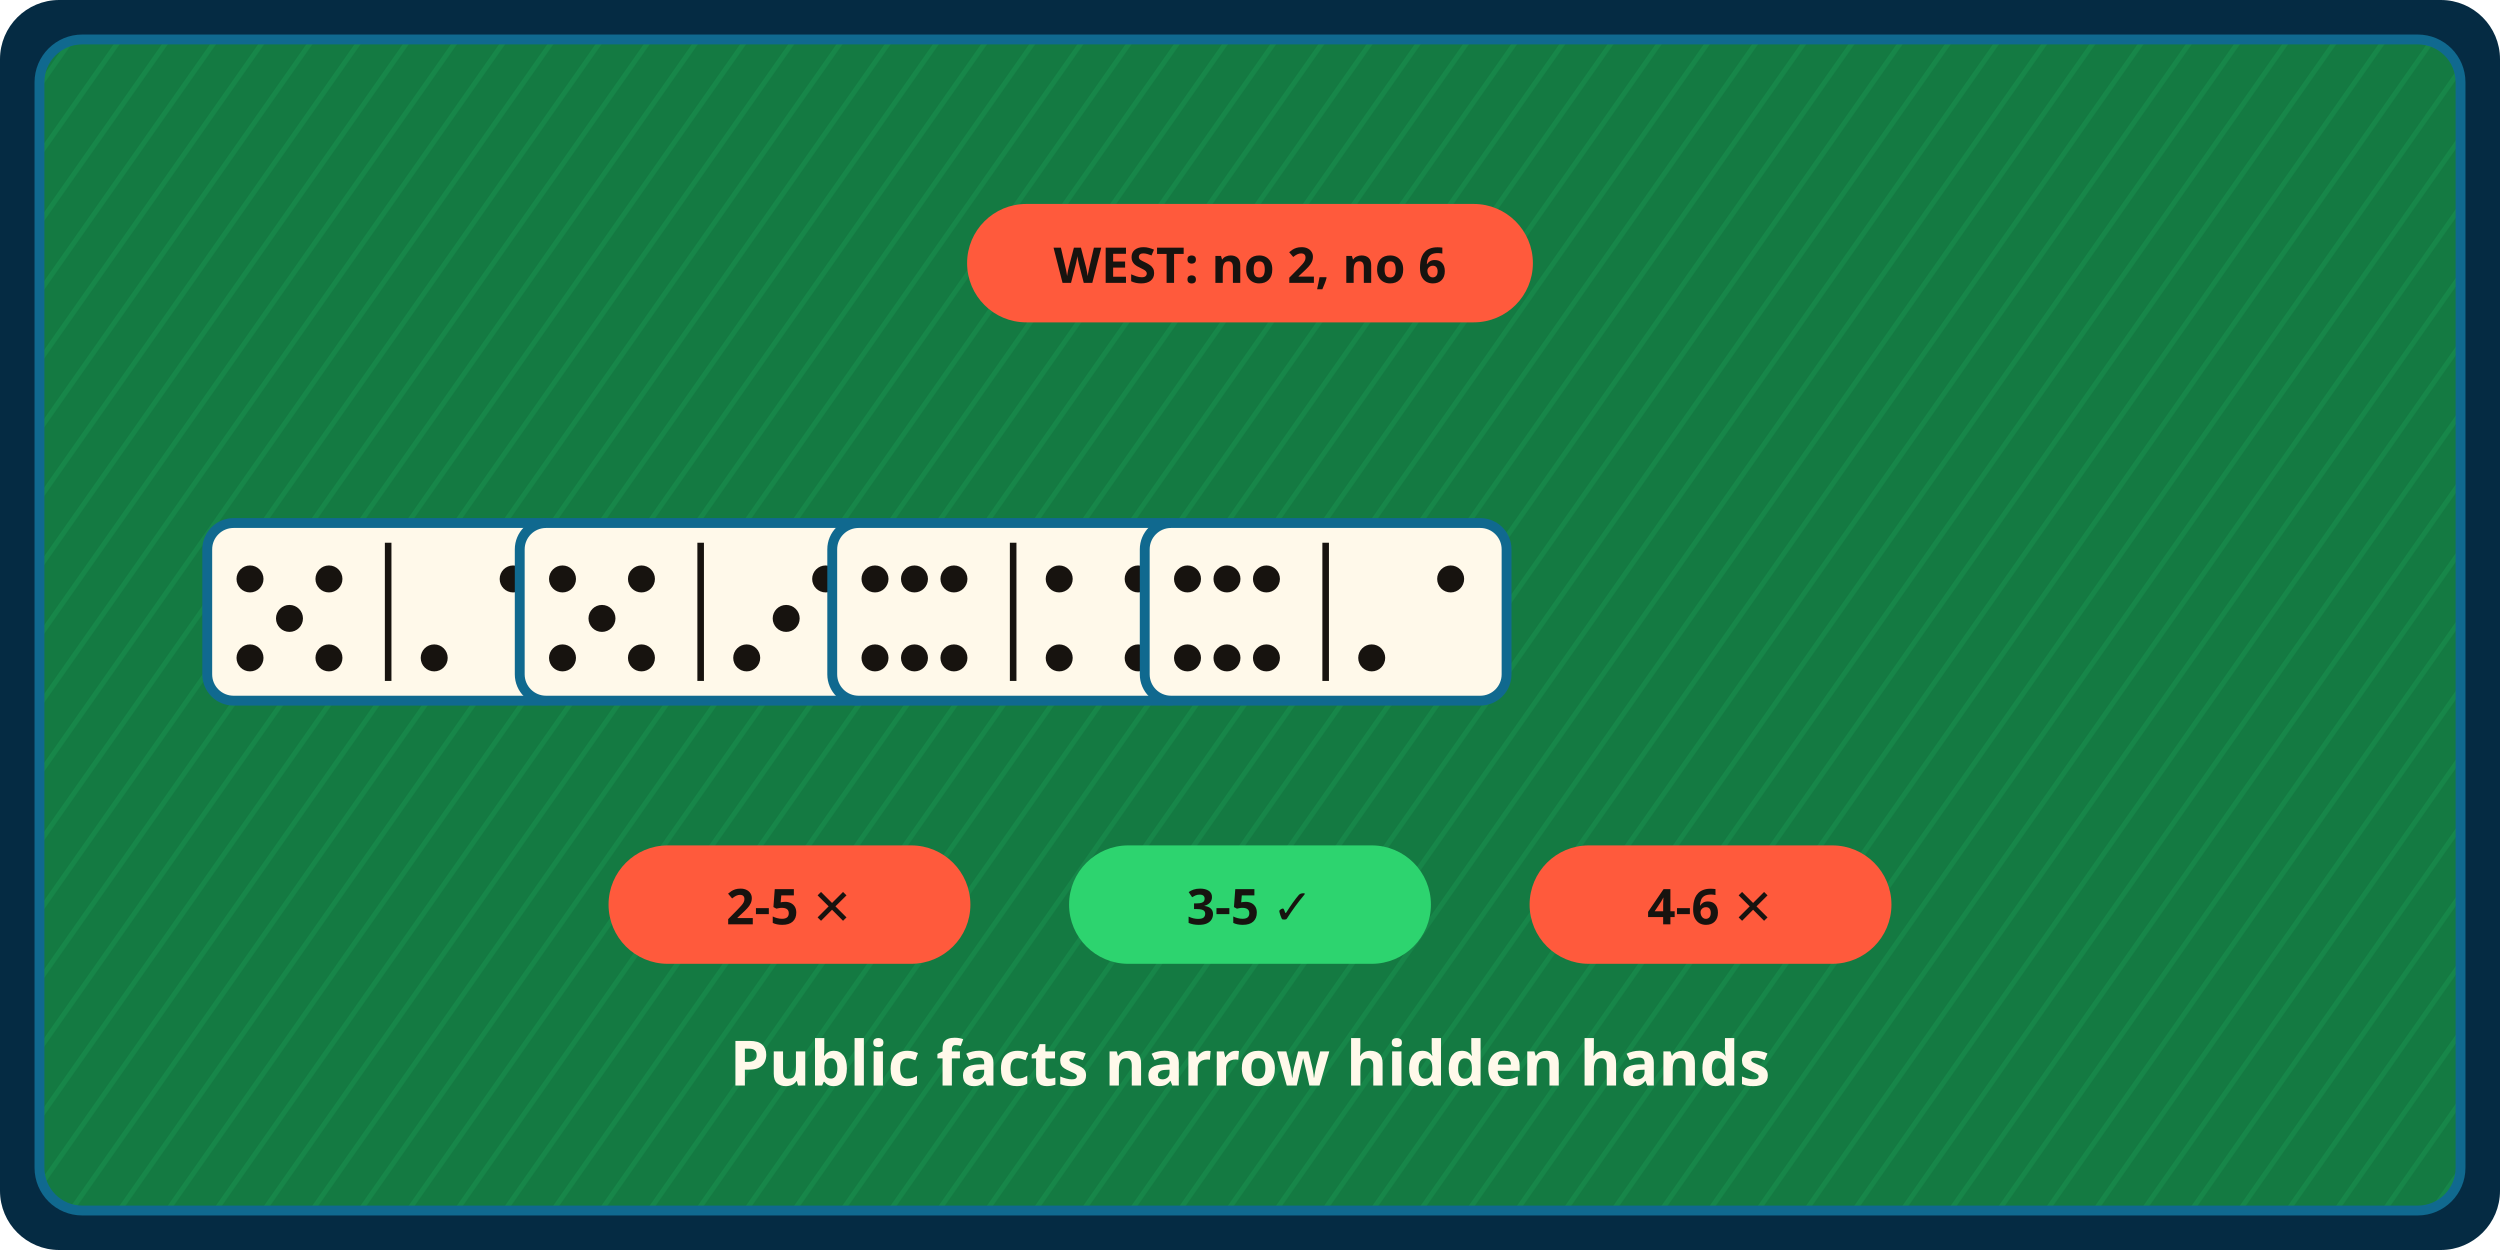
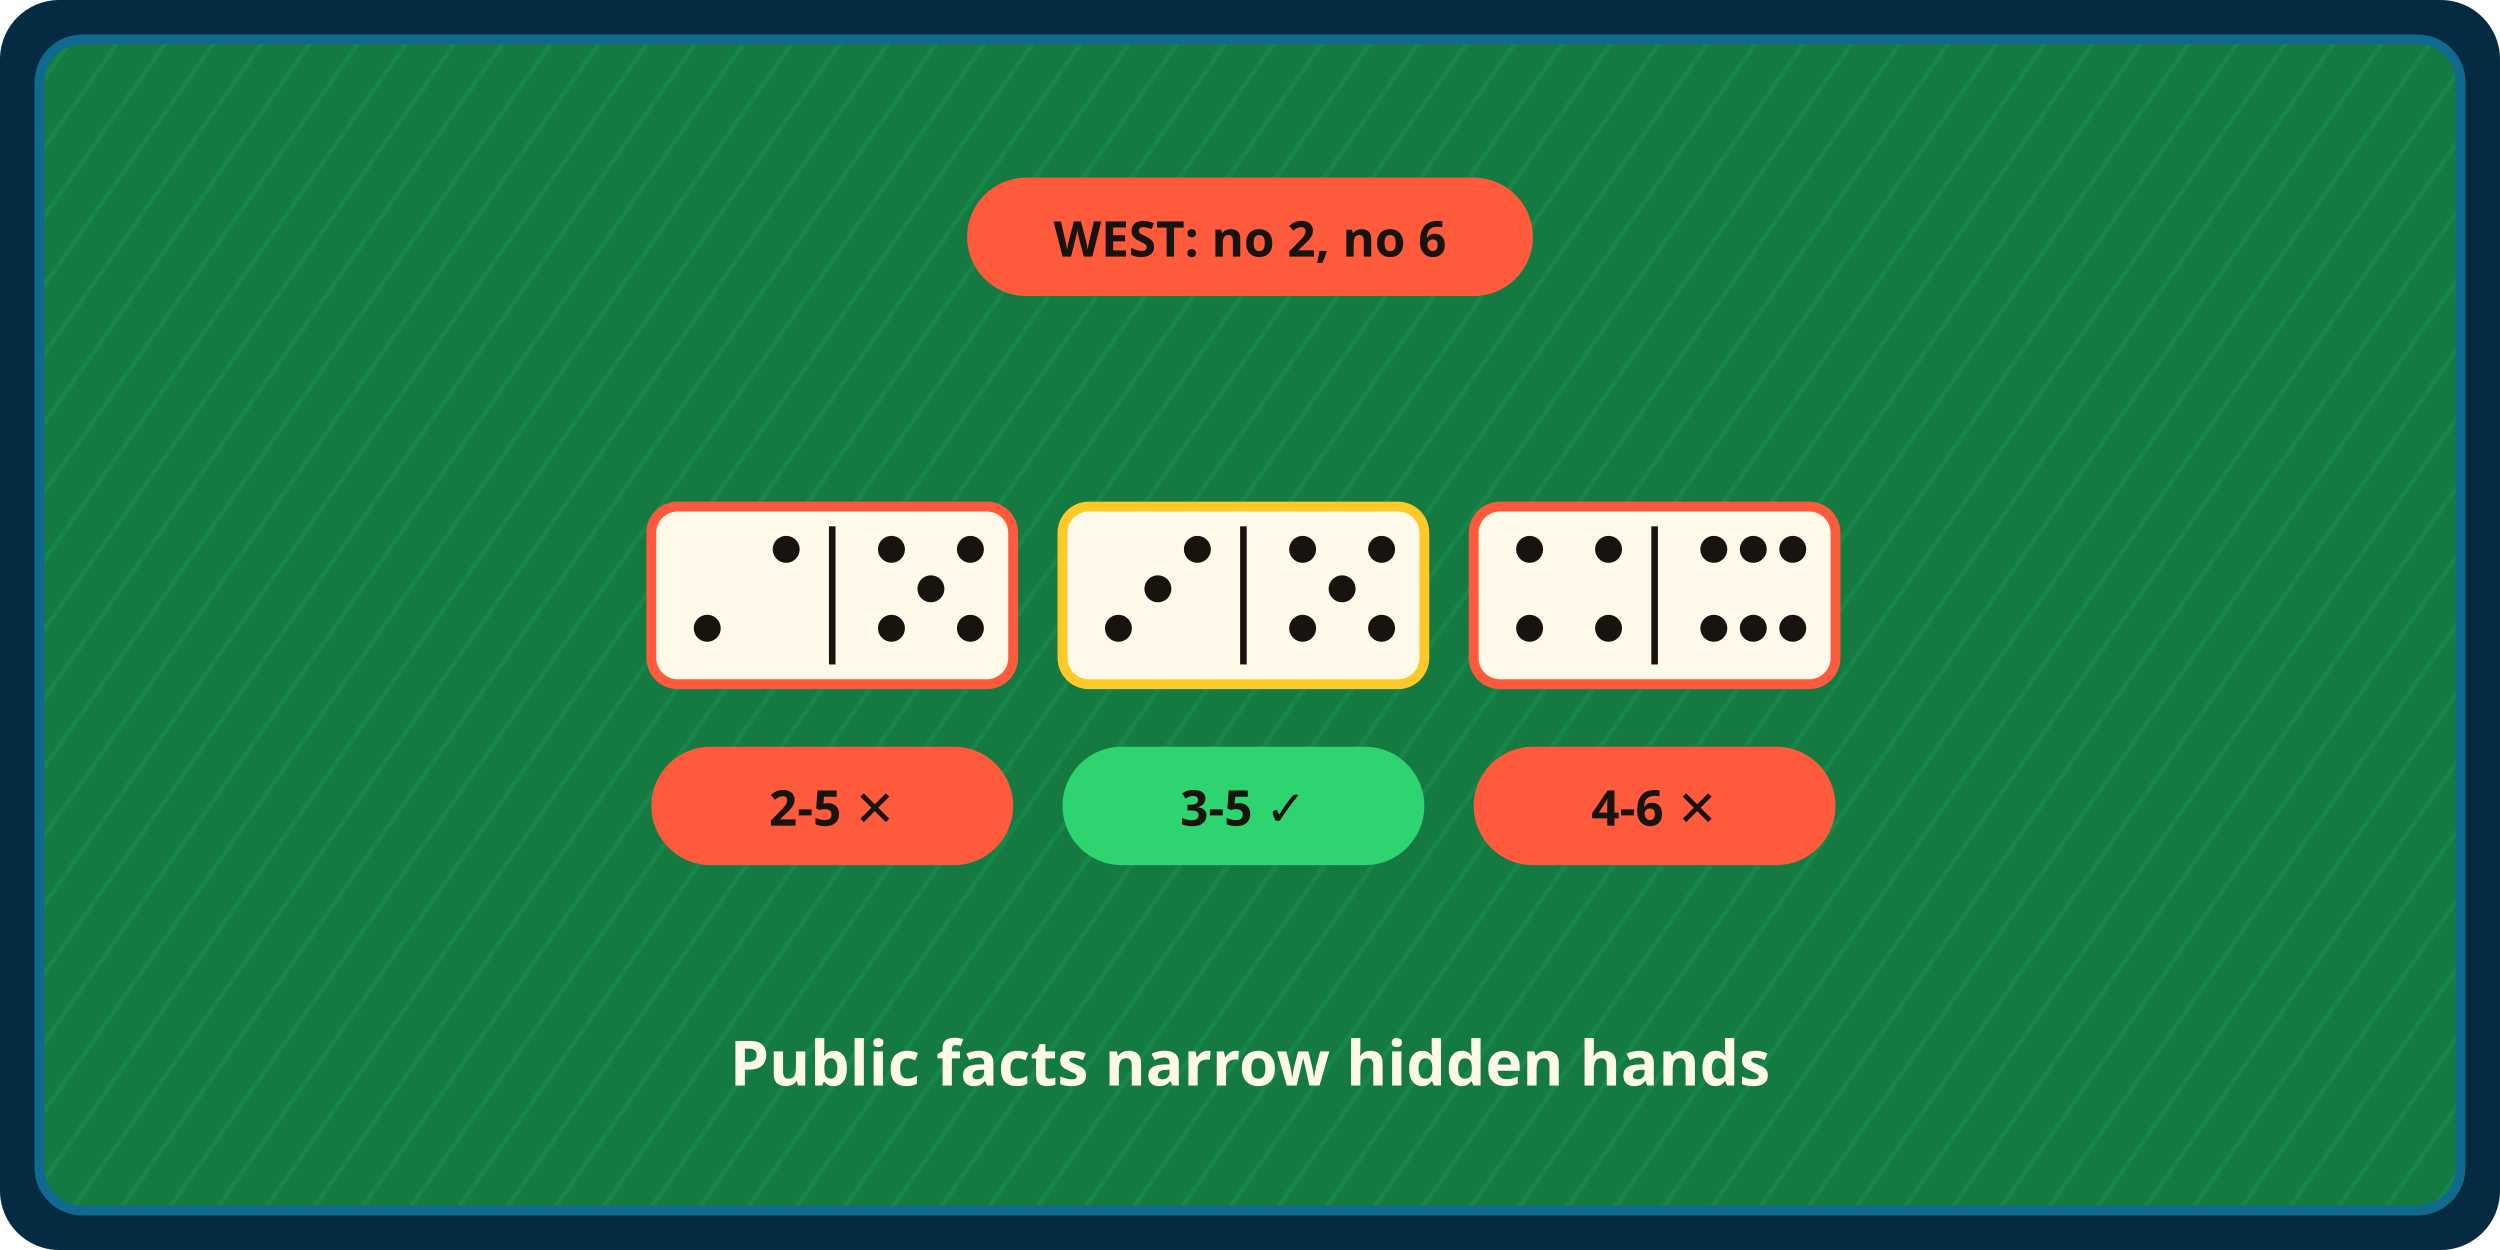
<svg xmlns="http://www.w3.org/2000/svg" viewBox="0 0 760 380" role="img" aria-labelledby="title description">
  <defs>
    <pattern id="felt" width="12" height="12" patternUnits="userSpaceOnUse" patternTransform="rotate(35)">
      <rect width="12" height="12" fill="#147A42" />
      <line x1="0" y1="0" x2="0" y2="12" stroke="#22A45B" stroke-opacity=".28" stroke-width="3" />
    </pattern>
  </defs>
  <rect width="760" height="380" rx="18" fill="#052B43" />
  <rect x="12" y="12" width="736" height="356" rx="13" fill="url(#felt)" stroke="#10698F" stroke-width="3" />
-   <g transform="translate(90 130) scale(1)" opacity="1">
-     <g transform="rotate(90 28 56)">
-       <rect x="1" y="1" width="54" height="110" rx="8" fill="#FFF9EA" stroke="#10698F" stroke-width="3" />
+   <g transform="translate(225 125) scale(1)" opacity="1">
+     <g transform="rotate(-90 28 56)">
+       <rect x="1" y="1" width="54" height="110" rx="8" fill="#FFF9EA" stroke="#FF5A3C" stroke-width="3" />
      <line x1="7" y1="56" x2="49" y2="56" stroke="#17130F" stroke-width="2" />
      <circle cx="18" cy="18" r="4.1" fill="#17130F" />
      <circle cx="42" cy="42" r="4.1" fill="#17130F" />
      <circle cx="18" cy="74" r="4.1" fill="#17130F" />
      <circle cx="42" cy="74" r="4.1" fill="#17130F" />
      <circle cx="30" cy="86" r="4.1" fill="#17130F" />
      <circle cx="18" cy="98" r="4.1" fill="#17130F" />
      <circle cx="42" cy="98" r="4.1" fill="#17130F" />
    </g>
  </g>
-   <g transform="translate(185 130) scale(1)" opacity="1">
-     <g transform="rotate(90 28 56)">
-       <rect x="1" y="1" width="54" height="110" rx="8" fill="#FFF9EA" stroke="#10698F" stroke-width="3" />
+   <g transform="translate(350 125) scale(1)" opacity="1">
+     <g transform="rotate(-90 28 56)">
+       <rect x="1" y="1" width="54" height="110" rx="8" fill="#FFF9EA" stroke="#FFC928" stroke-width="3" />
      <line x1="7" y1="56" x2="49" y2="56" stroke="#17130F" stroke-width="2" />
      <circle cx="18" cy="18" r="4.1" fill="#17130F" />
      <circle cx="30" cy="30" r="4.1" fill="#17130F" />
      <circle cx="42" cy="42" r="4.1" fill="#17130F" />
      <circle cx="18" cy="74" r="4.1" fill="#17130F" />
      <circle cx="42" cy="74" r="4.1" fill="#17130F" />
      <circle cx="30" cy="86" r="4.1" fill="#17130F" />
      <circle cx="18" cy="98" r="4.1" fill="#17130F" />
      <circle cx="42" cy="98" r="4.1" fill="#17130F" />
    </g>
  </g>
-   <g transform="translate(280 130) scale(1)" opacity="1">
-     <g transform="rotate(90 28 56)">
-       <rect x="1" y="1" width="54" height="110" rx="8" fill="#FFF9EA" stroke="#10698F" stroke-width="3" />
+   <g transform="translate(475 125) scale(1)" opacity="1">
+     <g transform="rotate(-90 28 56)">
+       <rect x="1" y="1" width="54" height="110" rx="8" fill="#FFF9EA" stroke="#FF5A3C" stroke-width="3" />
      <line x1="7" y1="56" x2="49" y2="56" stroke="#17130F" stroke-width="2" />
      <circle cx="18" cy="18" r="4.1" fill="#17130F" />
      <circle cx="42" cy="18" r="4.1" fill="#17130F" />
      <circle cx="18" cy="42" r="4.1" fill="#17130F" />
      <circle cx="42" cy="42" r="4.1" fill="#17130F" />
      <circle cx="18" cy="74" r="4.1" fill="#17130F" />
      <circle cx="42" cy="74" r="4.1" fill="#17130F" />
      <circle cx="18" cy="86" r="4.1" fill="#17130F" />
      <circle cx="42" cy="86" r="4.1" fill="#17130F" />
      <circle cx="18" cy="98" r="4.1" fill="#17130F" />
      <circle cx="42" cy="98" r="4.1" fill="#17130F" />
    </g>
  </g>
-   <g transform="translate(375 130) scale(1)" opacity="1">
-     <g transform="rotate(90 28 56)">
-       <rect x="1" y="1" width="54" height="110" rx="8" fill="#FFF9EA" stroke="#10698F" stroke-width="3" />
-       <line x1="7" y1="56" x2="49" y2="56" stroke="#17130F" stroke-width="2" />
-       <circle cx="18" cy="18" r="4.1" fill="#17130F" />
-       <circle cx="42" cy="42" r="4.1" fill="#17130F" />
-       <circle cx="18" cy="74" r="4.1" fill="#17130F" />
-       <circle cx="42" cy="74" r="4.1" fill="#17130F" />
-       <circle cx="18" cy="86" r="4.1" fill="#17130F" />
-       <circle cx="42" cy="86" r="4.1" fill="#17130F" />
-       <circle cx="18" cy="98" r="4.1" fill="#17130F" />
-       <circle cx="42" cy="98" r="4.1" fill="#17130F" />
-     </g>
-   </g>
-   <g transform="translate(380 80)">
+   <g transform="translate(380 72)">
    <rect x="-86" y="-18" width="172" height="36" rx="18" fill="#FF5A3C" />
    <text text-anchor="middle" y="6" fill="#17130F" font-family="system-ui,sans-serif" font-size="15" font-weight="800">WEST: no 2, no 6</text>
  </g>
-   <g transform="translate(240 275)">
+   <g transform="translate(253 245)">
    <rect x="-55" y="-18" width="110" height="36" rx="18" fill="#FF5A3C" />
    <text text-anchor="middle" y="6" fill="#17130F" font-family="system-ui,sans-serif" font-size="15" font-weight="800">2-5 ✕</text>
  </g>
-   <g transform="translate(380 275)">
+   <g transform="translate(378 245)">
    <rect x="-55" y="-18" width="110" height="36" rx="18" fill="#2DD46F" />
    <text text-anchor="middle" y="6" fill="#17130F" font-family="system-ui,sans-serif" font-size="15" font-weight="800">3-5 ✓</text>
  </g>
-   <g transform="translate(520 275)">
+   <g transform="translate(503 245)">
    <rect x="-55" y="-18" width="110" height="36" rx="18" fill="#FF5A3C" />
    <text text-anchor="middle" y="6" fill="#17130F" font-family="system-ui,sans-serif" font-size="15" font-weight="800">4-6 ✕</text>
  </g>
  <text x="380" y="330" text-anchor="middle" fill="#FFF9EA" font-family="system-ui,sans-serif" font-size="19" font-weight="800">Public facts narrow hidden hands</text>
</svg>
